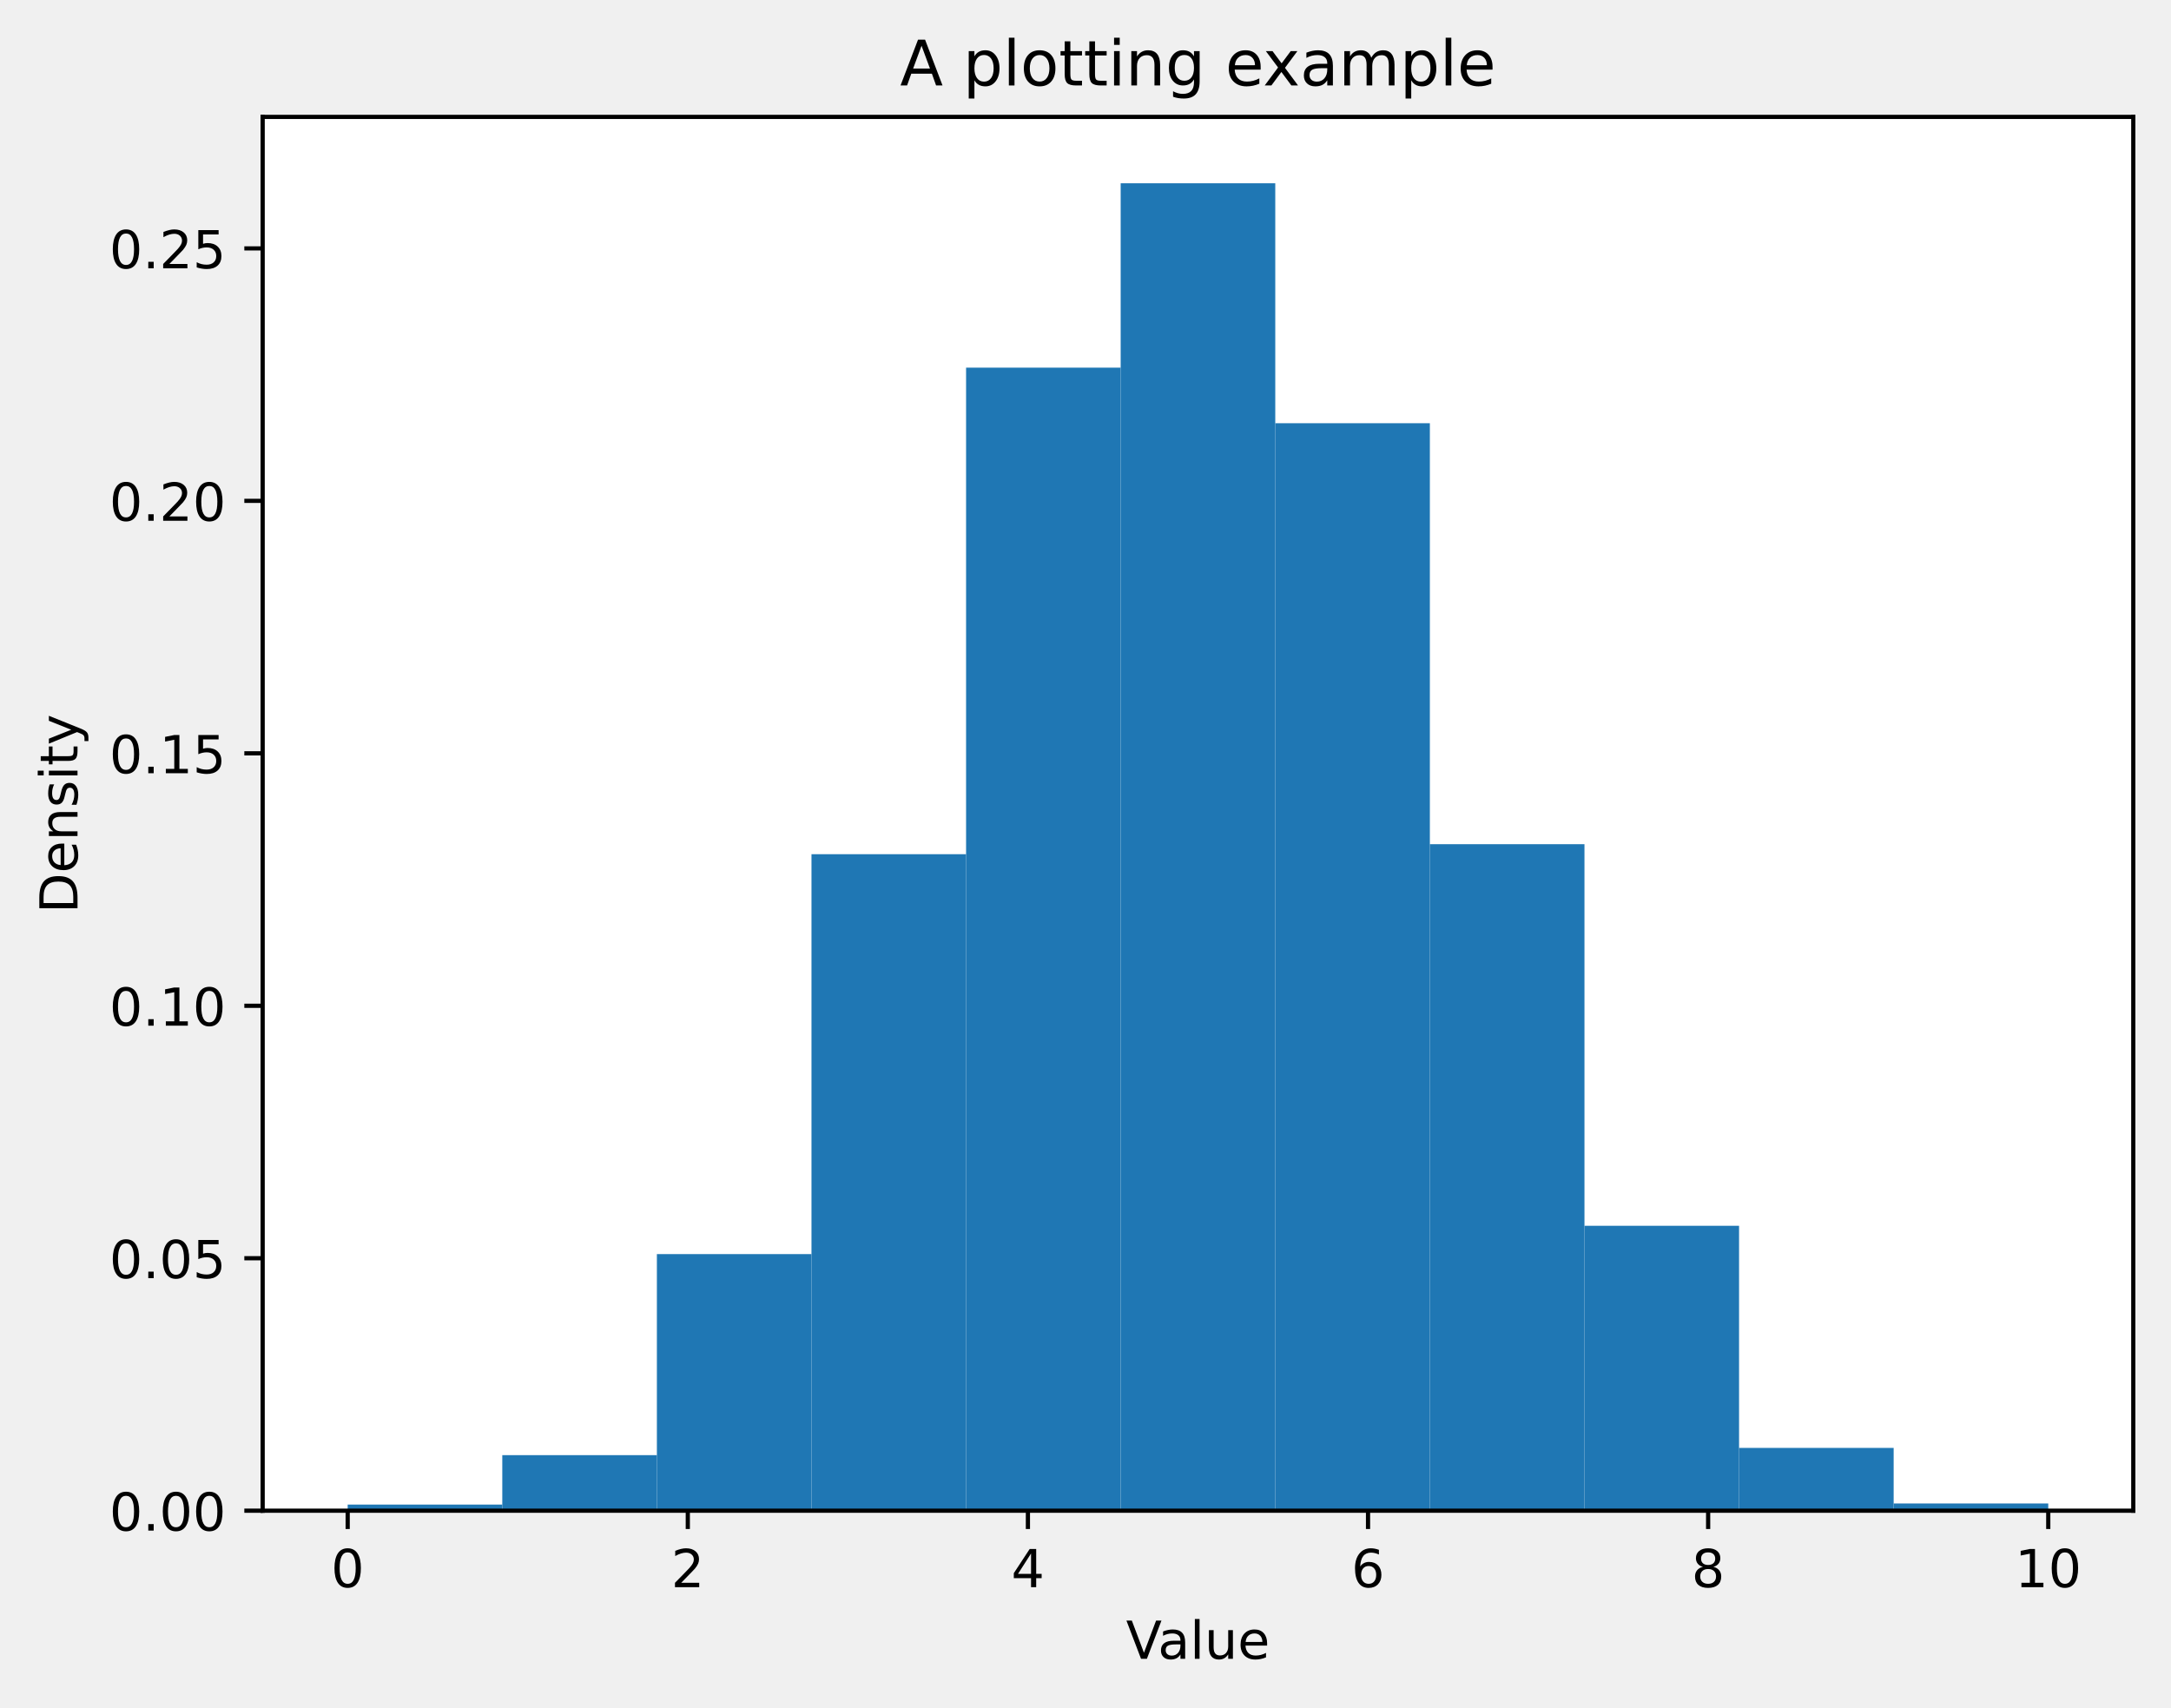
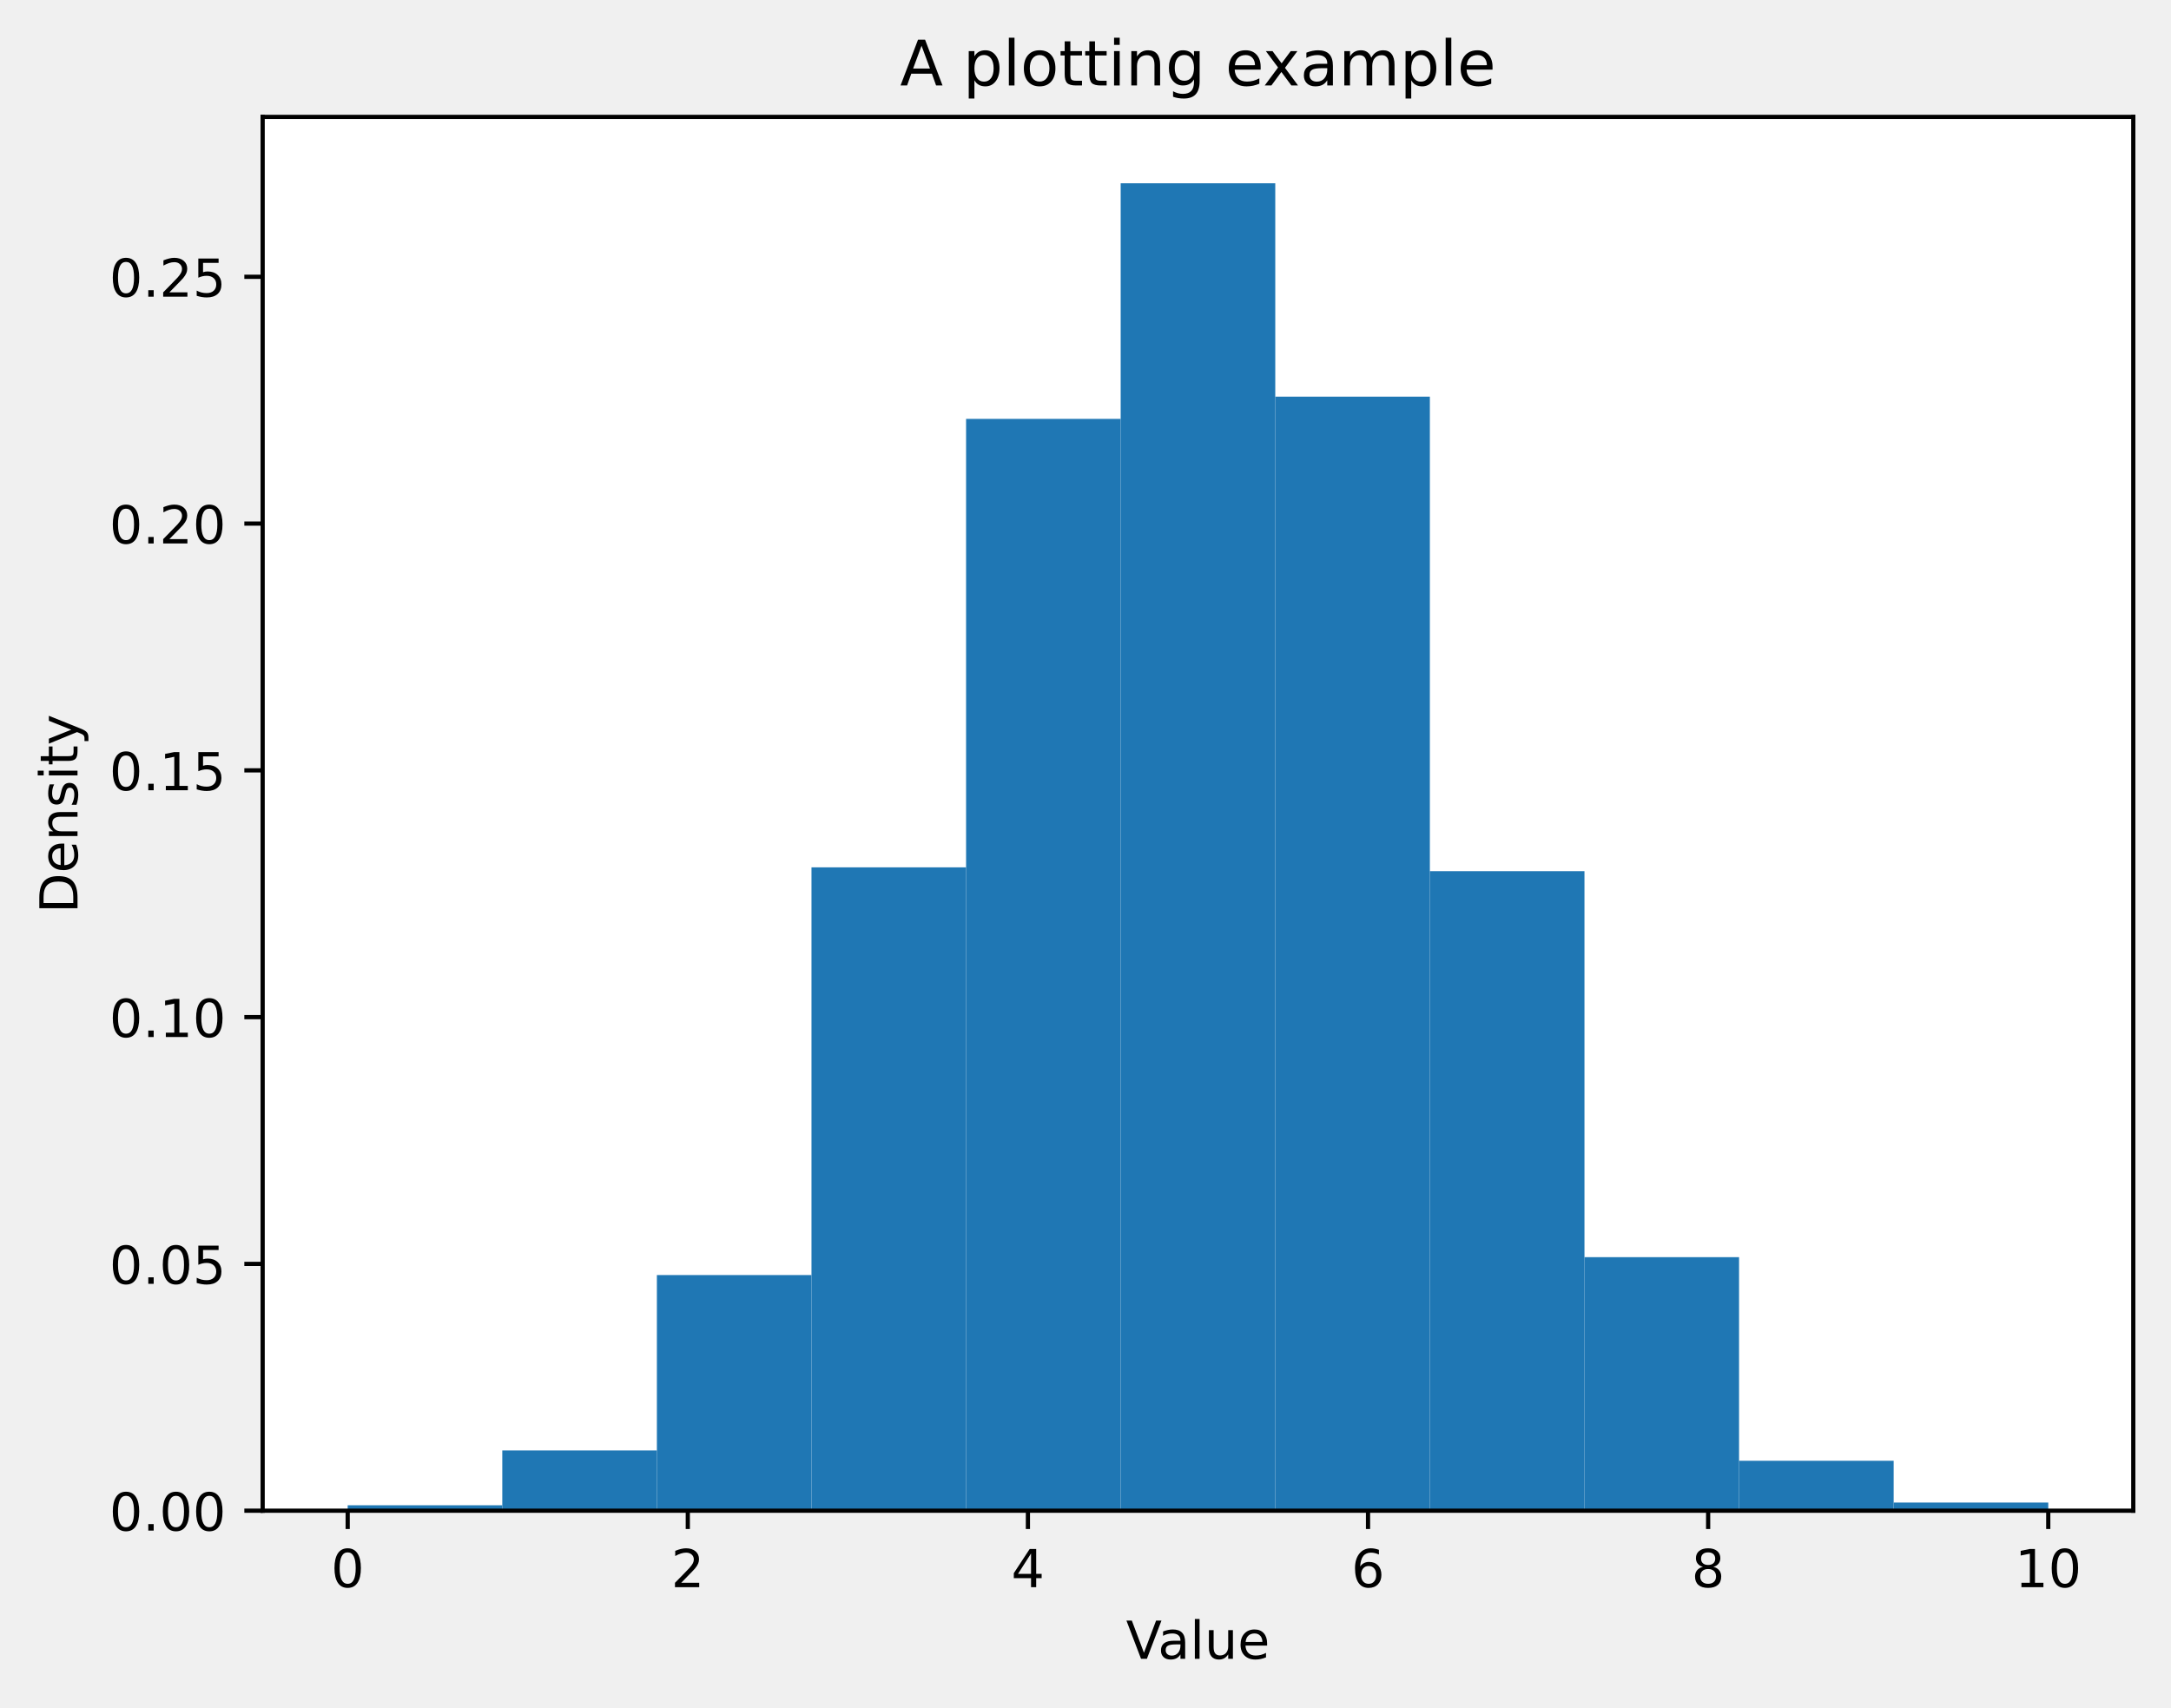
<svg xmlns="http://www.w3.org/2000/svg" xmlns:xlink="http://www.w3.org/1999/xlink" width="414.464pt" height="325.986pt" viewBox="0 0 414.464 325.986" version="1.1">
  <defs>
    <style type="text/css">*{stroke-linejoin: round; stroke-linecap: butt}</style>
  </defs>
  <g id="figure_1">
    <g id="patch_1">
      <path d="M 0 325.986  L 414.464 325.986  L 414.464 0  L 0 0  L 0 325.986  z " style="fill: none" />
    </g>
    <g id="axes_1">
      <g id="patch_2">
        <path d="M 50.144 288.43  L 407.264 288.43  L 407.264 22.318  L 50.144 22.318  z " style="fill: #ffffff" />
      </g>
      <g id="patch_3">
-         <path d="M 66.376 288.43  L 95.891 288.43  L 95.891 287.264  L 66.376 287.264  z " clip-path="url(#p22cbe306e7)" style="fill: #1f77b4" />
+         <path d="M 66.376 288.43  L 95.891 288.43  L 95.891 287.394  L 66.376 287.394  z " clip-path="url(#p1efb3ef7e0)" style="fill: #1f77b4" />
      </g>
      <g id="patch_4">
-         <path d="M 95.891 288.43  L 125.405 288.43  L 125.405 277.826  L 95.891 277.826  z " clip-path="url(#p22cbe306e7)" style="fill: #1f77b4" />
+         <path d="M 95.891 288.43  L 125.405 288.43  L 125.405 276.924  L 95.891 276.924  z " clip-path="url(#p1efb3ef7e0)" style="fill: #1f77b4" />
      </g>
      <g id="patch_5">
-         <path d="M 125.405 288.43  L 154.919 288.43  L 154.919 239.439  L 125.405 239.439  z " clip-path="url(#p22cbe306e7)" style="fill: #1f77b4" />
+         <path d="M 125.405 288.43  L 154.919 288.43  L 154.919 243.443  L 125.405 243.443  z " clip-path="url(#p1efb3ef7e0)" style="fill: #1f77b4" />
      </g>
      <g id="patch_6">
-         <path d="M 154.919 288.43  L 184.433 288.43  L 184.433 163.089  L 154.919 163.089  z " clip-path="url(#p22cbe306e7)" style="fill: #1f77b4" />
+         <path d="M 154.919 288.43  L 184.433 288.43  L 184.433 165.597  L 154.919 165.597  z " clip-path="url(#p1efb3ef7e0)" style="fill: #1f77b4" />
      </g>
      <g id="patch_7">
-         <path d="M 184.433 288.43  L 213.947 288.43  L 213.947 70.196  L 184.433 70.196  z " clip-path="url(#p22cbe306e7)" style="fill: #1f77b4" />
+         <path d="M 184.433 288.43  L 213.947 288.43  L 213.947 79.977  L 184.433 79.977  z " clip-path="url(#p1efb3ef7e0)" style="fill: #1f77b4" />
      </g>
      <g id="patch_8">
-         <path d="M 213.947 288.43  L 243.461 288.43  L 243.461 34.99  L 213.947 34.99  z " clip-path="url(#p22cbe306e7)" style="fill: #1f77b4" />
+         <path d="M 213.947 288.43  L 243.461 288.43  L 243.461 34.99  L 213.947 34.99  z " clip-path="url(#p1efb3ef7e0)" style="fill: #1f77b4" />
      </g>
      <g id="patch_9">
-         <path d="M 243.461 288.43  L 272.975 288.43  L 272.975 80.8  L 243.461 80.8  z " clip-path="url(#p22cbe306e7)" style="fill: #1f77b4" />
+         <path d="M 243.461 288.43  L 272.975 288.43  L 272.975 75.727  L 243.461 75.727  z " clip-path="url(#p1efb3ef7e0)" style="fill: #1f77b4" />
      </g>
      <g id="patch_10">
-         <path d="M 272.975 288.43  L 302.489 288.43  L 302.489 161.18  L 272.975 161.18  z " clip-path="url(#p22cbe306e7)" style="fill: #1f77b4" />
+         <path d="M 272.975 288.43  L 302.489 288.43  L 302.489 166.323  L 272.975 166.323  z " clip-path="url(#p1efb3ef7e0)" style="fill: #1f77b4" />
      </g>
      <g id="patch_11">
-         <path d="M 302.489 288.43  L 332.003 288.43  L 332.003 234.031  L 302.489 234.031  z " clip-path="url(#p22cbe306e7)" style="fill: #1f77b4" />
+         <path d="M 302.489 288.43  L 332.003 288.43  L 332.003 240.023  L 302.489 240.023  z " clip-path="url(#p1efb3ef7e0)" style="fill: #1f77b4" />
      </g>
      <g id="patch_12">
-         <path d="M 332.003 288.43  L 361.517 288.43  L 361.517 276.447  L 332.003 276.447  z " clip-path="url(#p22cbe306e7)" style="fill: #1f77b4" />
+         <path d="M 332.003 288.43  L 361.517 288.43  L 361.517 278.894  L 332.003 278.894  z " clip-path="url(#p1efb3ef7e0)" style="fill: #1f77b4" />
      </g>
      <g id="patch_13">
-         <path d="M 361.517 288.43  L 391.031 288.43  L 391.031 287.052  L 361.517 287.052  z " clip-path="url(#p22cbe306e7)" style="fill: #1f77b4" />
+         <path d="M 361.517 288.43  L 391.031 288.43  L 391.031 286.875  L 361.517 286.875  z " clip-path="url(#p1efb3ef7e0)" style="fill: #1f77b4" />
      </g>
      <g id="matplotlib.axis_1">
        <g id="xtick_1">
          <g id="line2d_1">
            <defs>
-               <path id="m5b1e28dc12" d="M 0 0  L 0 3.5  " style="stroke: #000000; stroke-width: 0.8" />
+               <path id="m29aca5cdbc" d="M 0 0  L 0 3.5  " style="stroke: #000000; stroke-width: 0.8" />
            </defs>
            <g>
-               <use xlink:href="#m5b1e28dc12" x="66.376" y="288.43" style="stroke: #000000; stroke-width: 0.8" />
+               <use xlink:href="#m29aca5cdbc" x="66.376" y="288.43" style="stroke: #000000; stroke-width: 0.8" />
            </g>
          </g>
          <g id="text_1">
            <g transform="translate(63.19523 303.0286) scale(0.1 -0.1)">
              <defs>
                <path id="DejaVuSans-30" d="M 2034 4250  Q 1547 4250 1301 3770  Q 1056 3291 1056 2328  Q 1056 1369 1301 889  Q 1547 409 2034 409  Q 2525 409 2770 889  Q 3016 1369 3016 2328  Q 3016 3291 2770 3770  Q 2525 4250 2034 4250  z M 2034 4750  Q 2819 4750 3233 4129  Q 3647 3509 3647 2328  Q 3647 1150 3233 529  Q 2819 -91 2034 -91  Q 1250 -91 836 529  Q 422 1150 422 2328  Q 422 3509 836 4129  Q 1250 4750 2034 4750  z " transform="scale(0.015625)" />
              </defs>
              <use xlink:href="#DejaVuSans-30" />
            </g>
          </g>
        </g>
        <g id="xtick_2">
          <g id="line2d_2">
            <g>
-               <use xlink:href="#m5b1e28dc12" x="131.307" y="288.43" style="stroke: #000000; stroke-width: 0.8" />
+               <use xlink:href="#m29aca5cdbc" x="131.307" y="288.43" style="stroke: #000000; stroke-width: 0.8" />
            </g>
          </g>
          <g id="text_2">
            <g transform="translate(128.1261 303.0286) scale(0.1 -0.1)">
              <defs>
                <path id="DejaVuSans-32" d="M 1228 531  L 3431 531  L 3431 0  L 469 0  L 469 531  Q 828 903 1448 1529  Q 2069 2156 2228 2338  Q 2531 2678 2651 2914  Q 2772 3150 2772 3378  Q 2772 3750 2511 3984  Q 2250 4219 1831 4219  Q 1534 4219 1204 4116  Q 875 4013 500 3803  L 500 4441  Q 881 4594 1212 4672  Q 1544 4750 1819 4750  Q 2544 4750 2975 4387  Q 3406 4025 3406 3419  Q 3406 3131 3298 2873  Q 3191 2616 2906 2266  Q 2828 2175 2409 1742  Q 1991 1309 1228 531  z " transform="scale(0.015625)" />
              </defs>
              <use xlink:href="#DejaVuSans-32" />
            </g>
          </g>
        </g>
        <g id="xtick_3">
          <g id="line2d_3">
            <g>
-               <use xlink:href="#m5b1e28dc12" x="196.238" y="288.43" style="stroke: #000000; stroke-width: 0.8" />
+               <use xlink:href="#m29aca5cdbc" x="196.238" y="288.43" style="stroke: #000000; stroke-width: 0.8" />
            </g>
          </g>
          <g id="text_3">
            <g transform="translate(193.057 303.0286) scale(0.1 -0.1)">
              <defs>
                <path id="DejaVuSans-34" d="M 2419 4116  L 825 1625  L 2419 1625  L 2419 4116  z M 2253 4666  L 3047 4666  L 3047 1625  L 3713 1625  L 3713 1100  L 3047 1100  L 3047 0  L 2419 0  L 2419 1100  L 313 1100  L 313 1709  L 2253 4666  z " transform="scale(0.015625)" />
              </defs>
              <use xlink:href="#DejaVuSans-34" />
            </g>
          </g>
        </g>
        <g id="xtick_4">
          <g id="line2d_4">
            <g>
-               <use xlink:href="#m5b1e28dc12" x="261.169" y="288.43" style="stroke: #000000; stroke-width: 0.8" />
+               <use xlink:href="#m29aca5cdbc" x="261.169" y="288.43" style="stroke: #000000; stroke-width: 0.8" />
            </g>
          </g>
          <g id="text_4">
            <g transform="translate(257.988 303.0286) scale(0.1 -0.1)">
              <defs>
                <path id="DejaVuSans-36" d="M 2113 2584  Q 1688 2584 1439 2293  Q 1191 2003 1191 1497  Q 1191 994 1439 701  Q 1688 409 2113 409  Q 2538 409 2786 701  Q 3034 994 3034 1497  Q 3034 2003 2786 2293  Q 2538 2584 2113 2584  z M 3366 4563  L 3366 3988  Q 3128 4100 2886 4159  Q 2644 4219 2406 4219  Q 1781 4219 1451 3797  Q 1122 3375 1075 2522  Q 1259 2794 1537 2939  Q 1816 3084 2150 3084  Q 2853 3084 3261 2657  Q 3669 2231 3669 1497  Q 3669 778 3244 343  Q 2819 -91 2113 -91  Q 1303 -91 875 529  Q 447 1150 447 2328  Q 447 3434 972 4092  Q 1497 4750 2381 4750  Q 2619 4750 2861 4703  Q 3103 4656 3366 4563  z " transform="scale(0.015625)" />
              </defs>
              <use xlink:href="#DejaVuSans-36" />
            </g>
          </g>
        </g>
        <g id="xtick_5">
          <g id="line2d_5">
            <g>
-               <use xlink:href="#m5b1e28dc12" x="326.1" y="288.43" style="stroke: #000000; stroke-width: 0.8" />
+               <use xlink:href="#m29aca5cdbc" x="326.1" y="288.43" style="stroke: #000000; stroke-width: 0.8" />
            </g>
          </g>
          <g id="text_5">
            <g transform="translate(322.9189 303.0286) scale(0.1 -0.1)">
              <defs>
                <path id="DejaVuSans-38" d="M 2034 2216  Q 1584 2216 1326 1975  Q 1069 1734 1069 1313  Q 1069 891 1326 650  Q 1584 409 2034 409  Q 2484 409 2743 651  Q 3003 894 3003 1313  Q 3003 1734 2745 1975  Q 2488 2216 2034 2216  z M 1403 2484  Q 997 2584 770 2862  Q 544 3141 544 3541  Q 544 4100 942 4425  Q 1341 4750 2034 4750  Q 2731 4750 3128 4425  Q 3525 4100 3525 3541  Q 3525 3141 3298 2862  Q 3072 2584 2669 2484  Q 3125 2378 3379 2068  Q 3634 1759 3634 1313  Q 3634 634 3220 271  Q 2806 -91 2034 -91  Q 1263 -91 848 271  Q 434 634 434 1313  Q 434 1759 690 2068  Q 947 2378 1403 2484  z M 1172 3481  Q 1172 3119 1398 2916  Q 1625 2713 2034 2713  Q 2441 2713 2670 2916  Q 2900 3119 2900 3481  Q 2900 3844 2670 4047  Q 2441 4250 2034 4250  Q 1625 4250 1398 4047  Q 1172 3844 1172 3481  z " transform="scale(0.015625)" />
              </defs>
              <use xlink:href="#DejaVuSans-38" />
            </g>
          </g>
        </g>
        <g id="xtick_6">
          <g id="line2d_6">
            <g>
-               <use xlink:href="#m5b1e28dc12" x="391.031" y="288.43" style="stroke: #000000; stroke-width: 0.8" />
+               <use xlink:href="#m29aca5cdbc" x="391.031" y="288.43" style="stroke: #000000; stroke-width: 0.8" />
            </g>
          </g>
          <g id="text_6">
            <g transform="translate(384.6685 303.0286) scale(0.1 -0.1)">
              <defs>
                <path id="DejaVuSans-31" d="M 794 531  L 1825 531  L 1825 4091  L 703 3866  L 703 4441  L 1819 4666  L 2450 4666  L 2450 531  L 3481 531  L 3481 0  L 794 0  L 794 531  z " transform="scale(0.015625)" />
              </defs>
              <use xlink:href="#DejaVuSans-31" />
              <use xlink:href="#DejaVuSans-30" transform="translate(63.62305 0)" />
            </g>
          </g>
        </g>
        <g id="text_7">
          <g transform="translate(214.9725 316.7067) scale(0.1 -0.1)">
            <defs>
              <path id="DejaVuSans-56" d="M 1831 0  L 50 4666  L 709 4666  L 2188 738  L 3669 4666  L 4325 4666  L 2547 0  L 1831 0  z " transform="scale(0.015625)" />
              <path id="DejaVuSans-61" d="M 2194 1759  Q 1497 1759 1228 1600  Q 959 1441 959 1056  Q 959 750 1161 570  Q 1363 391 1709 391  Q 2188 391 2477 730  Q 2766 1069 2766 1631  L 2766 1759  L 2194 1759  z M 3341 1997  L 3341 0  L 2766 0  L 2766 531  Q 2569 213 2275 61  Q 1981 -91 1556 -91  Q 1019 -91 701 211  Q 384 513 384 1019  Q 384 1609 779 1909  Q 1175 2209 1959 2209  L 2766 2209  L 2766 2266  Q 2766 2663 2505 2880  Q 2244 3097 1772 3097  Q 1472 3097 1187 3025  Q 903 2953 641 2809  L 641 3341  Q 956 3463 1253 3523  Q 1550 3584 1831 3584  Q 2591 3584 2966 3190  Q 3341 2797 3341 1997  z " transform="scale(0.015625)" />
              <path id="DejaVuSans-6c" d="M 603 4863  L 1178 4863  L 1178 0  L 603 0  L 603 4863  z " transform="scale(0.015625)" />
              <path id="DejaVuSans-75" d="M 544 1381  L 544 3500  L 1119 3500  L 1119 1403  Q 1119 906 1312 657  Q 1506 409 1894 409  Q 2359 409 2629 706  Q 2900 1003 2900 1516  L 2900 3500  L 3475 3500  L 3475 0  L 2900 0  L 2900 538  Q 2691 219 2414 64  Q 2138 -91 1772 -91  Q 1169 -91 856 284  Q 544 659 544 1381  z M 1991 3584  L 1991 3584  z " transform="scale(0.015625)" />
              <path id="DejaVuSans-65" d="M 3597 1894  L 3597 1613  L 953 1613  Q 991 1019 1311 708  Q 1631 397 2203 397  Q 2534 397 2845 478  Q 3156 559 3463 722  L 3463 178  Q 3153 47 2828 -22  Q 2503 -91 2169 -91  Q 1331 -91 842 396  Q 353 884 353 1716  Q 353 2575 817 3079  Q 1281 3584 2069 3584  Q 2775 3584 3186 3129  Q 3597 2675 3597 1894  z M 3022 2063  Q 3016 2534 2758 2815  Q 2500 3097 2075 3097  Q 1594 3097 1305 2825  Q 1016 2553 972 2059  L 3022 2063  z " transform="scale(0.015625)" />
            </defs>
            <use xlink:href="#DejaVuSans-56" />
            <use xlink:href="#DejaVuSans-61" transform="translate(60.6582 0)" />
            <use xlink:href="#DejaVuSans-6c" transform="translate(121.9375 0)" />
            <use xlink:href="#DejaVuSans-75" transform="translate(149.7207 0)" />
            <use xlink:href="#DejaVuSans-65" transform="translate(213.0996 0)" />
          </g>
        </g>
      </g>
      <g id="matplotlib.axis_2">
        <g id="ytick_1">
          <g id="line2d_7">
            <defs>
-               <path id="mbcf305f267" d="M 0 0  L -3.5 0  " style="stroke: #000000; stroke-width: 0.8" />
+               <path id="mdc54daef29" d="M 0 0  L -3.5 0  " style="stroke: #000000; stroke-width: 0.8" />
            </defs>
            <g>
-               <use xlink:href="#mbcf305f267" x="50.144" y="288.43" style="stroke: #000000; stroke-width: 0.8" />
+               <use xlink:href="#mdc54daef29" x="50.144" y="288.43" style="stroke: #000000; stroke-width: 0.8" />
            </g>
          </g>
          <g id="text_8">
            <g transform="translate(20.87813 292.2293) scale(0.1 -0.1)">
              <defs>
                <path id="DejaVuSans-2e" d="M 684 794  L 1344 794  L 1344 0  L 684 0  L 684 794  z " transform="scale(0.015625)" />
              </defs>
              <use xlink:href="#DejaVuSans-30" />
              <use xlink:href="#DejaVuSans-2e" transform="translate(63.62305 0)" />
              <use xlink:href="#DejaVuSans-30" transform="translate(95.41016 0)" />
              <use xlink:href="#DejaVuSans-30" transform="translate(159.0332 0)" />
            </g>
          </g>
        </g>
        <g id="ytick_2">
          <g id="line2d_8">
            <g>
-               <use xlink:href="#mbcf305f267" x="50.144" y="240.229" style="stroke: #000000; stroke-width: 0.8" />
+               <use xlink:href="#mdc54daef29" x="50.144" y="241.314" style="stroke: #000000; stroke-width: 0.8" />
            </g>
          </g>
          <g id="text_9">
-             <g transform="translate(20.87813 244.0285) scale(0.1 -0.1)">
+             <g transform="translate(20.87813 245.1128) scale(0.1 -0.1)">
              <defs>
                <path id="DejaVuSans-35" d="M 691 4666  L 3169 4666  L 3169 4134  L 1269 4134  L 1269 2991  Q 1406 3038 1543 3061  Q 1681 3084 1819 3084  Q 2600 3084 3056 2656  Q 3513 2228 3513 1497  Q 3513 744 3044 326  Q 2575 -91 1722 -91  Q 1428 -91 1123 -41  Q 819 9 494 109  L 494 744  Q 775 591 1075 516  Q 1375 441 1709 441  Q 2250 441 2565 725  Q 2881 1009 2881 1497  Q 2881 1984 2565 2268  Q 2250 2553 1709 2553  Q 1456 2553 1204 2497  Q 953 2441 691 2322  L 691 4666  z " transform="scale(0.015625)" />
              </defs>
              <use xlink:href="#DejaVuSans-30" />
              <use xlink:href="#DejaVuSans-2e" transform="translate(63.62305 0)" />
              <use xlink:href="#DejaVuSans-30" transform="translate(95.41016 0)" />
              <use xlink:href="#DejaVuSans-35" transform="translate(159.0332 0)" />
            </g>
          </g>
        </g>
        <g id="ytick_3">
          <g id="line2d_9">
            <g>
-               <use xlink:href="#mbcf305f267" x="50.144" y="192.028" style="stroke: #000000; stroke-width: 0.8" />
+               <use xlink:href="#mdc54daef29" x="50.144" y="194.197" style="stroke: #000000; stroke-width: 0.8" />
            </g>
          </g>
          <g id="text_10">
-             <g transform="translate(20.87813 195.8277) scale(0.1 -0.1)">
+             <g transform="translate(20.87813 197.9962) scale(0.1 -0.1)">
              <use xlink:href="#DejaVuSans-30" />
              <use xlink:href="#DejaVuSans-2e" transform="translate(63.62305 0)" />
              <use xlink:href="#DejaVuSans-31" transform="translate(95.41016 0)" />
              <use xlink:href="#DejaVuSans-30" transform="translate(159.0332 0)" />
            </g>
          </g>
        </g>
        <g id="ytick_4">
          <g id="line2d_10">
            <g>
-               <use xlink:href="#mbcf305f267" x="50.144" y="143.828" style="stroke: #000000; stroke-width: 0.8" />
+               <use xlink:href="#mdc54daef29" x="50.144" y="147.08" style="stroke: #000000; stroke-width: 0.8" />
            </g>
          </g>
          <g id="text_11">
-             <g transform="translate(20.87813 147.6268) scale(0.1 -0.1)">
+             <g transform="translate(20.87813 150.8796) scale(0.1 -0.1)">
              <use xlink:href="#DejaVuSans-30" />
              <use xlink:href="#DejaVuSans-2e" transform="translate(63.62305 0)" />
              <use xlink:href="#DejaVuSans-31" transform="translate(95.41016 0)" />
              <use xlink:href="#DejaVuSans-35" transform="translate(159.0332 0)" />
            </g>
          </g>
        </g>
        <g id="ytick_5">
          <g id="line2d_11">
            <g>
-               <use xlink:href="#mbcf305f267" x="50.144" y="95.627" style="stroke: #000000; stroke-width: 0.8" />
+               <use xlink:href="#mdc54daef29" x="50.144" y="99.964" style="stroke: #000000; stroke-width: 0.8" />
            </g>
          </g>
          <g id="text_12">
-             <g transform="translate(20.87813 99.426) scale(0.1 -0.1)">
+             <g transform="translate(20.87813 103.7631) scale(0.1 -0.1)">
              <use xlink:href="#DejaVuSans-30" />
              <use xlink:href="#DejaVuSans-2e" transform="translate(63.62305 0)" />
              <use xlink:href="#DejaVuSans-32" transform="translate(95.41016 0)" />
              <use xlink:href="#DejaVuSans-30" transform="translate(159.0332 0)" />
            </g>
          </g>
        </g>
        <g id="ytick_6">
          <g id="line2d_12">
            <g>
-               <use xlink:href="#mbcf305f267" x="50.144" y="47.426" style="stroke: #000000; stroke-width: 0.8" />
+               <use xlink:href="#mdc54daef29" x="50.144" y="52.847" style="stroke: #000000; stroke-width: 0.8" />
            </g>
          </g>
          <g id="text_13">
-             <g transform="translate(20.87813 51.22516) scale(0.1 -0.1)">
+             <g transform="translate(20.87813 56.64652) scale(0.1 -0.1)">
              <use xlink:href="#DejaVuSans-30" />
              <use xlink:href="#DejaVuSans-2e" transform="translate(63.62305 0)" />
              <use xlink:href="#DejaVuSans-32" transform="translate(95.41016 0)" />
              <use xlink:href="#DejaVuSans-35" transform="translate(159.0332 0)" />
            </g>
          </g>
        </g>
        <g id="text_14">
          <g transform="translate(14.79844 174.3827) rotate(-90) scale(0.1 -0.1)">
            <defs>
              <path id="DejaVuSans-44" d="M 1259 4147  L 1259 519  L 2022 519  Q 2988 519 3436 956  Q 3884 1394 3884 2338  Q 3884 3275 3436 3711  Q 2988 4147 2022 4147  L 1259 4147  z M 628 4666  L 1925 4666  Q 3281 4666 3915 4102  Q 4550 3538 4550 2338  Q 4550 1131 3912 565  Q 3275 0 1925 0  L 628 0  L 628 4666  z " transform="scale(0.015625)" />
              <path id="DejaVuSans-6e" d="M 3513 2113  L 3513 0  L 2938 0  L 2938 2094  Q 2938 2591 2744 2837  Q 2550 3084 2163 3084  Q 1697 3084 1428 2787  Q 1159 2491 1159 1978  L 1159 0  L 581 0  L 581 3500  L 1159 3500  L 1159 2956  Q 1366 3272 1645 3428  Q 1925 3584 2291 3584  Q 2894 3584 3203 3211  Q 3513 2838 3513 2113  z " transform="scale(0.015625)" />
              <path id="DejaVuSans-73" d="M 2834 3397  L 2834 2853  Q 2591 2978 2328 3040  Q 2066 3103 1784 3103  Q 1356 3103 1142 2972  Q 928 2841 928 2578  Q 928 2378 1081 2264  Q 1234 2150 1697 2047  L 1894 2003  Q 2506 1872 2764 1633  Q 3022 1394 3022 966  Q 3022 478 2636 193  Q 2250 -91 1575 -91  Q 1294 -91 989 -36  Q 684 19 347 128  L 347 722  Q 666 556 975 473  Q 1284 391 1588 391  Q 1994 391 2212 530  Q 2431 669 2431 922  Q 2431 1156 2273 1281  Q 2116 1406 1581 1522  L 1381 1569  Q 847 1681 609 1914  Q 372 2147 372 2553  Q 372 3047 722 3315  Q 1072 3584 1716 3584  Q 2034 3584 2315 3537  Q 2597 3491 2834 3397  z " transform="scale(0.015625)" />
              <path id="DejaVuSans-69" d="M 603 3500  L 1178 3500  L 1178 0  L 603 0  L 603 3500  z M 603 4863  L 1178 4863  L 1178 4134  L 603 4134  L 603 4863  z " transform="scale(0.015625)" />
              <path id="DejaVuSans-74" d="M 1172 4494  L 1172 3500  L 2356 3500  L 2356 3053  L 1172 3053  L 1172 1153  Q 1172 725 1289 603  Q 1406 481 1766 481  L 2356 481  L 2356 0  L 1766 0  Q 1100 0 847 248  Q 594 497 594 1153  L 594 3053  L 172 3053  L 172 3500  L 594 3500  L 594 4494  L 1172 4494  z " transform="scale(0.015625)" />
              <path id="DejaVuSans-79" d="M 2059 -325  Q 1816 -950 1584 -1140  Q 1353 -1331 966 -1331  L 506 -1331  L 506 -850  L 844 -850  Q 1081 -850 1212 -737  Q 1344 -625 1503 -206  L 1606 56  L 191 3500  L 800 3500  L 1894 763  L 2988 3500  L 3597 3500  L 2059 -325  z " transform="scale(0.015625)" />
            </defs>
            <use xlink:href="#DejaVuSans-44" />
            <use xlink:href="#DejaVuSans-65" transform="translate(77.00195 0)" />
            <use xlink:href="#DejaVuSans-6e" transform="translate(138.5254 0)" />
            <use xlink:href="#DejaVuSans-73" transform="translate(201.9043 0)" />
            <use xlink:href="#DejaVuSans-69" transform="translate(254.0039 0)" />
            <use xlink:href="#DejaVuSans-74" transform="translate(281.7871 0)" />
            <use xlink:href="#DejaVuSans-79" transform="translate(320.9961 0)" />
          </g>
        </g>
      </g>
      <g id="patch_14">
        <path d="M 50.144 288.43  L 50.144 22.318  " style="fill: none; stroke: #000000; stroke-width: 0.8; stroke-linejoin: miter; stroke-linecap: square" />
      </g>
      <g id="patch_15">
        <path d="M 407.264 288.43  L 407.264 22.318  " style="fill: none; stroke: #000000; stroke-width: 0.8; stroke-linejoin: miter; stroke-linecap: square" />
      </g>
      <g id="patch_16">
        <path d="M 50.144 288.43  L 407.264 288.43  " style="fill: none; stroke: #000000; stroke-width: 0.8; stroke-linejoin: miter; stroke-linecap: square" />
      </g>
      <g id="patch_17">
        <path d="M 50.144 22.318  L 407.264 22.318  " style="fill: none; stroke: #000000; stroke-width: 0.8; stroke-linejoin: miter; stroke-linecap: square" />
      </g>
      <g id="text_15">
        <g transform="translate(171.8284 16.31812) scale(0.12 -0.12)">
          <defs>
            <path id="DejaVuSans-41" d="M 2188 4044  L 1331 1722  L 3047 1722  L 2188 4044  z M 1831 4666  L 2547 4666  L 4325 0  L 3669 0  L 3244 1197  L 1141 1197  L 716 0  L 50 0  L 1831 4666  z " transform="scale(0.015625)" />
            <path id="DejaVuSans-20" transform="scale(0.015625)" />
            <path id="DejaVuSans-70" d="M 1159 525  L 1159 -1331  L 581 -1331  L 581 3500  L 1159 3500  L 1159 2969  Q 1341 3281 1617 3432  Q 1894 3584 2278 3584  Q 2916 3584 3314 3078  Q 3713 2572 3713 1747  Q 3713 922 3314 415  Q 2916 -91 2278 -91  Q 1894 -91 1617 61  Q 1341 213 1159 525  z M 3116 1747  Q 3116 2381 2855 2742  Q 2594 3103 2138 3103  Q 1681 3103 1420 2742  Q 1159 2381 1159 1747  Q 1159 1113 1420 752  Q 1681 391 2138 391  Q 2594 391 2855 752  Q 3116 1113 3116 1747  z " transform="scale(0.015625)" />
            <path id="DejaVuSans-6f" d="M 1959 3097  Q 1497 3097 1228 2736  Q 959 2375 959 1747  Q 959 1119 1226 758  Q 1494 397 1959 397  Q 2419 397 2687 759  Q 2956 1122 2956 1747  Q 2956 2369 2687 2733  Q 2419 3097 1959 3097  z M 1959 3584  Q 2709 3584 3137 3096  Q 3566 2609 3566 1747  Q 3566 888 3137 398  Q 2709 -91 1959 -91  Q 1206 -91 779 398  Q 353 888 353 1747  Q 353 2609 779 3096  Q 1206 3584 1959 3584  z " transform="scale(0.015625)" />
            <path id="DejaVuSans-67" d="M 2906 1791  Q 2906 2416 2648 2759  Q 2391 3103 1925 3103  Q 1463 3103 1205 2759  Q 947 2416 947 1791  Q 947 1169 1205 825  Q 1463 481 1925 481  Q 2391 481 2648 825  Q 2906 1169 2906 1791  z M 3481 434  Q 3481 -459 3084 -895  Q 2688 -1331 1869 -1331  Q 1566 -1331 1297 -1286  Q 1028 -1241 775 -1147  L 775 -588  Q 1028 -725 1275 -790  Q 1522 -856 1778 -856  Q 2344 -856 2625 -561  Q 2906 -266 2906 331  L 2906 616  Q 2728 306 2450 153  Q 2172 0 1784 0  Q 1141 0 747 490  Q 353 981 353 1791  Q 353 2603 747 3093  Q 1141 3584 1784 3584  Q 2172 3584 2450 3431  Q 2728 3278 2906 2969  L 2906 3500  L 3481 3500  L 3481 434  z " transform="scale(0.015625)" />
            <path id="DejaVuSans-78" d="M 3513 3500  L 2247 1797  L 3578 0  L 2900 0  L 1881 1375  L 863 0  L 184 0  L 1544 1831  L 300 3500  L 978 3500  L 1906 2253  L 2834 3500  L 3513 3500  z " transform="scale(0.015625)" />
            <path id="DejaVuSans-6d" d="M 3328 2828  Q 3544 3216 3844 3400  Q 4144 3584 4550 3584  Q 5097 3584 5394 3201  Q 5691 2819 5691 2113  L 5691 0  L 5113 0  L 5113 2094  Q 5113 2597 4934 2840  Q 4756 3084 4391 3084  Q 3944 3084 3684 2787  Q 3425 2491 3425 1978  L 3425 0  L 2847 0  L 2847 2094  Q 2847 2600 2669 2842  Q 2491 3084 2119 3084  Q 1678 3084 1418 2786  Q 1159 2488 1159 1978  L 1159 0  L 581 0  L 581 3500  L 1159 3500  L 1159 2956  Q 1356 3278 1631 3431  Q 1906 3584 2284 3584  Q 2666 3584 2933 3390  Q 3200 3197 3328 2828  z " transform="scale(0.015625)" />
          </defs>
          <use xlink:href="#DejaVuSans-41" />
          <use xlink:href="#DejaVuSans-20" transform="translate(68.4082 0)" />
          <use xlink:href="#DejaVuSans-70" transform="translate(100.1953 0)" />
          <use xlink:href="#DejaVuSans-6c" transform="translate(163.6719 0)" />
          <use xlink:href="#DejaVuSans-6f" transform="translate(191.4551 0)" />
          <use xlink:href="#DejaVuSans-74" transform="translate(252.6367 0)" />
          <use xlink:href="#DejaVuSans-74" transform="translate(291.8457 0)" />
          <use xlink:href="#DejaVuSans-69" transform="translate(331.0547 0)" />
          <use xlink:href="#DejaVuSans-6e" transform="translate(358.8379 0)" />
          <use xlink:href="#DejaVuSans-67" transform="translate(422.2168 0)" />
          <use xlink:href="#DejaVuSans-20" transform="translate(485.6934 0)" />
          <use xlink:href="#DejaVuSans-65" transform="translate(517.4805 0)" />
          <use xlink:href="#DejaVuSans-78" transform="translate(577.2539 0)" />
          <use xlink:href="#DejaVuSans-61" transform="translate(636.4336 0)" />
          <use xlink:href="#DejaVuSans-6d" transform="translate(697.7129 0)" />
          <use xlink:href="#DejaVuSans-70" transform="translate(795.125 0)" />
          <use xlink:href="#DejaVuSans-6c" transform="translate(858.6016 0)" />
          <use xlink:href="#DejaVuSans-65" transform="translate(886.3848 0)" />
        </g>
      </g>
    </g>
  </g>
  <defs>
-     <clipPath id="p22cbe306e7">
+     <clipPath id="p1efb3ef7e0">
      <rect x="50.144" y="22.318" width="357.12" height="266.112" />
    </clipPath>
  </defs>
</svg>
